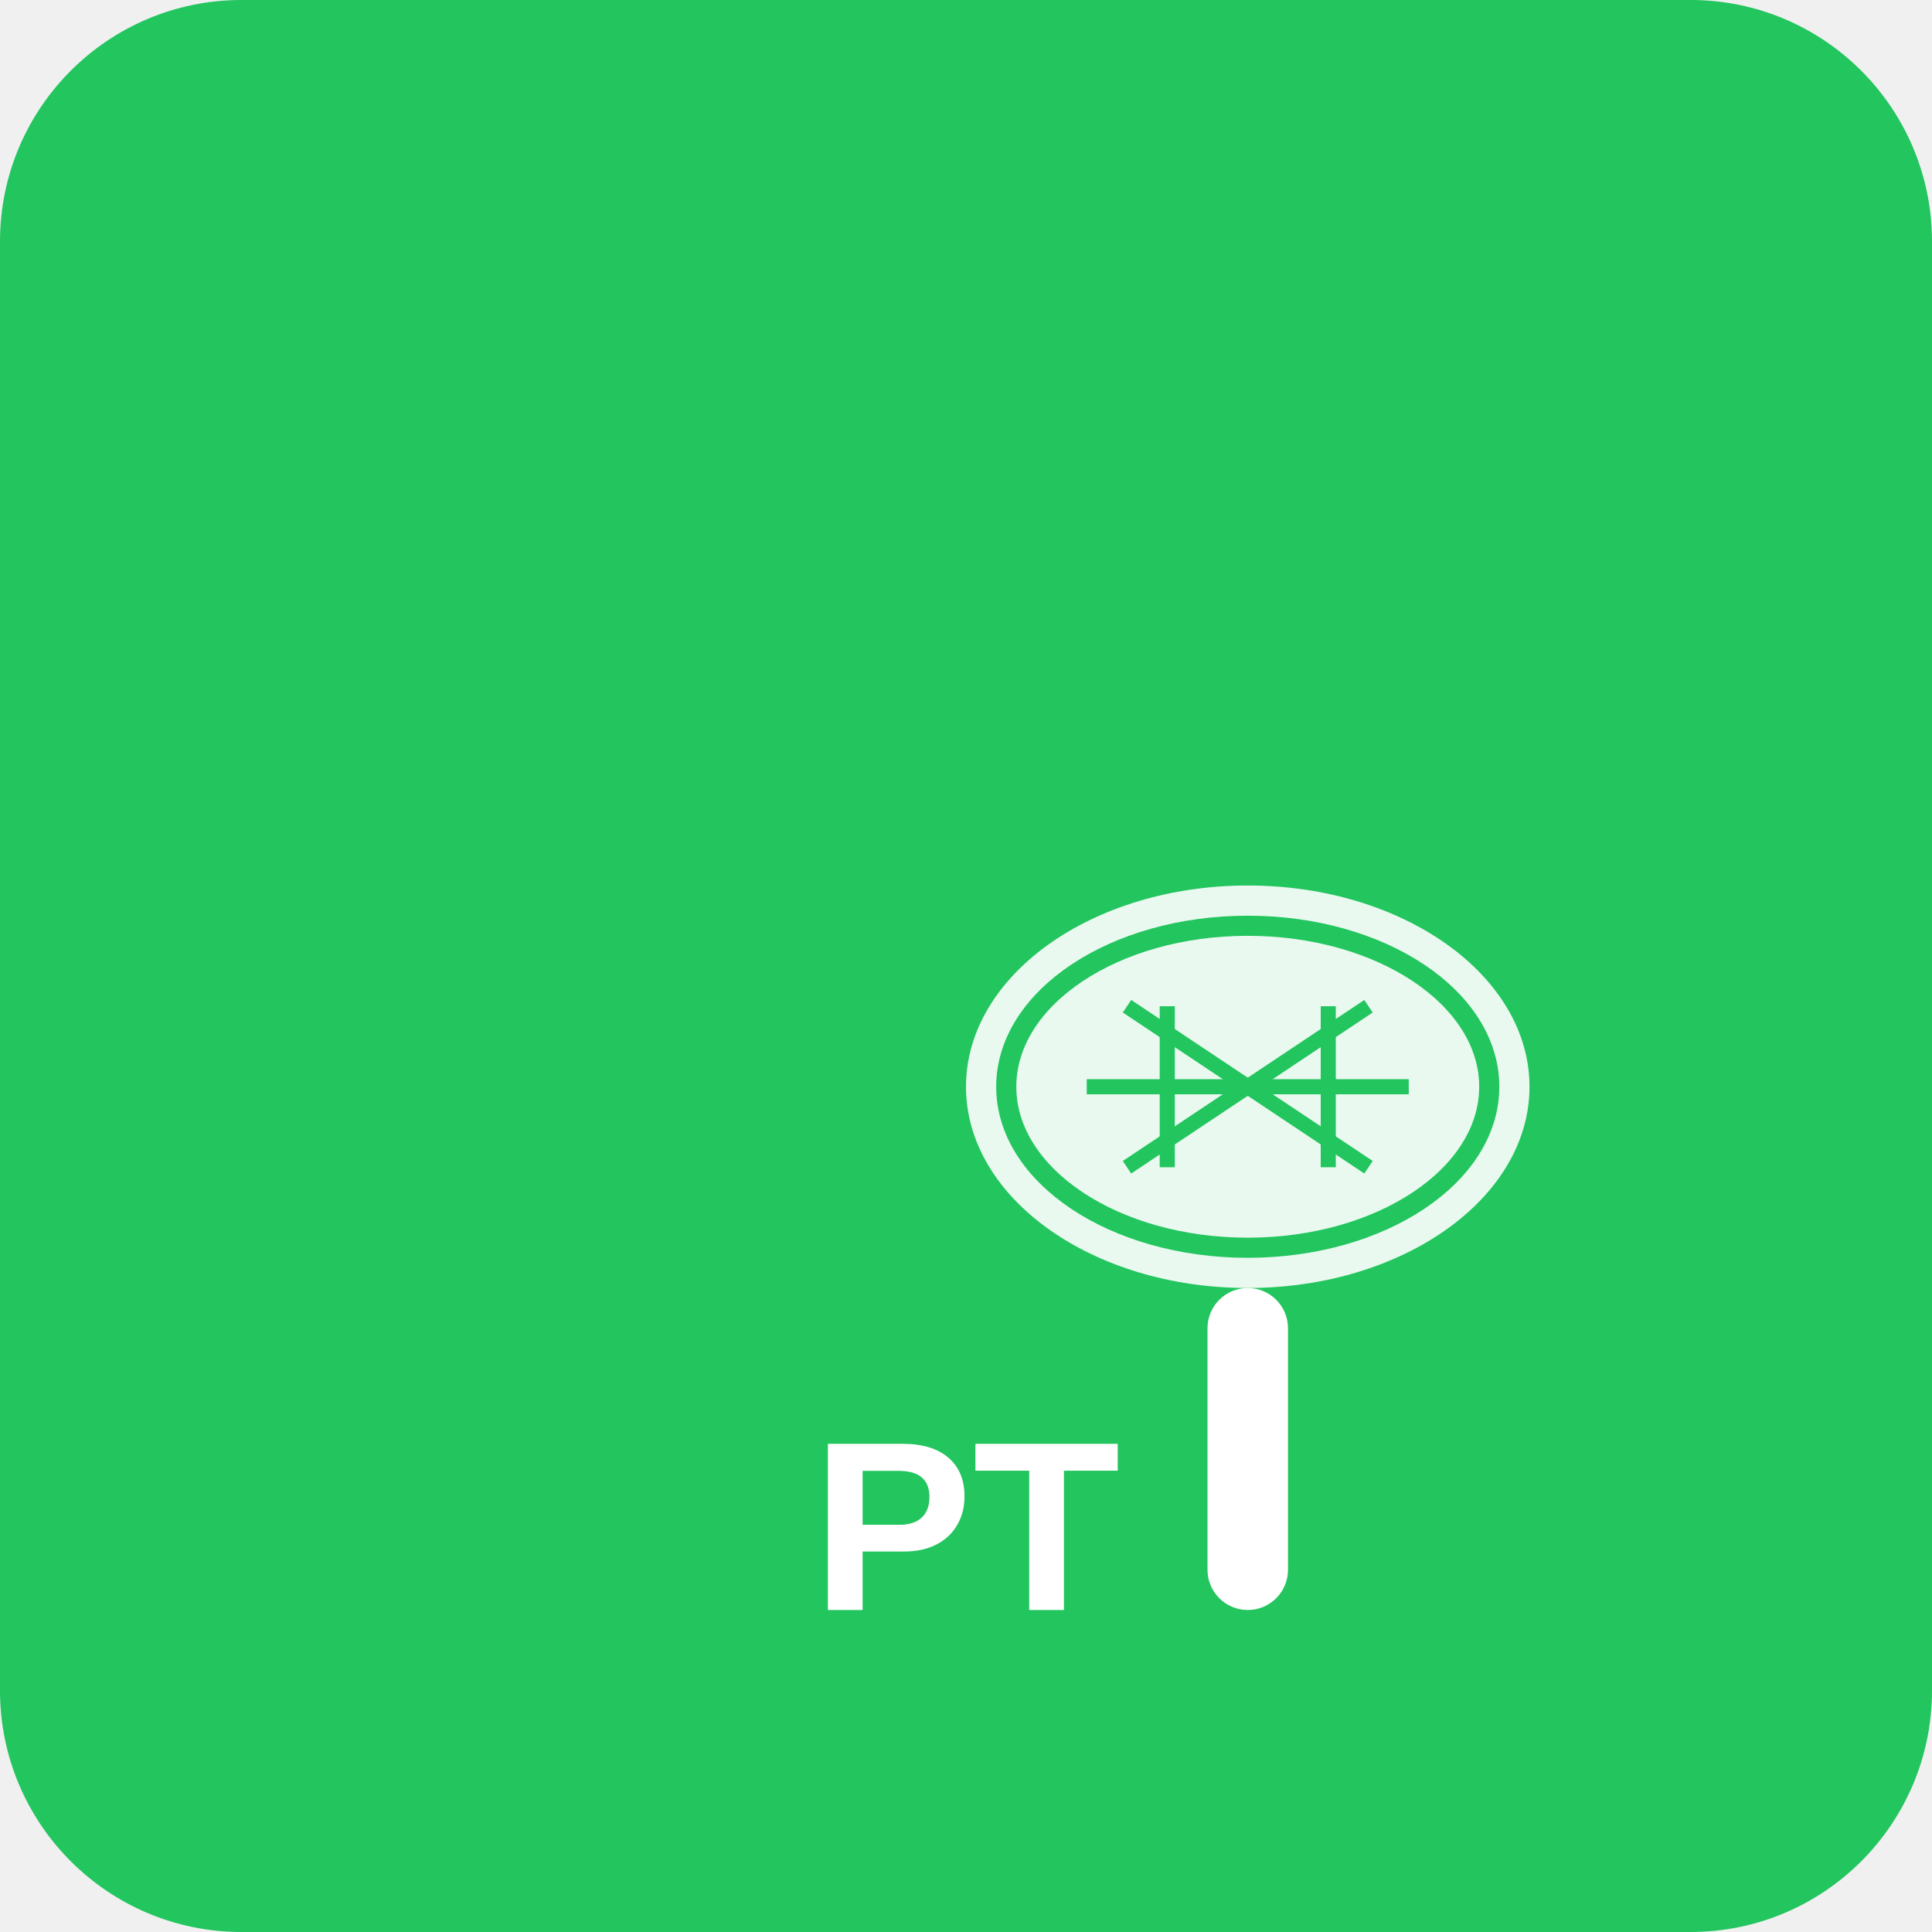
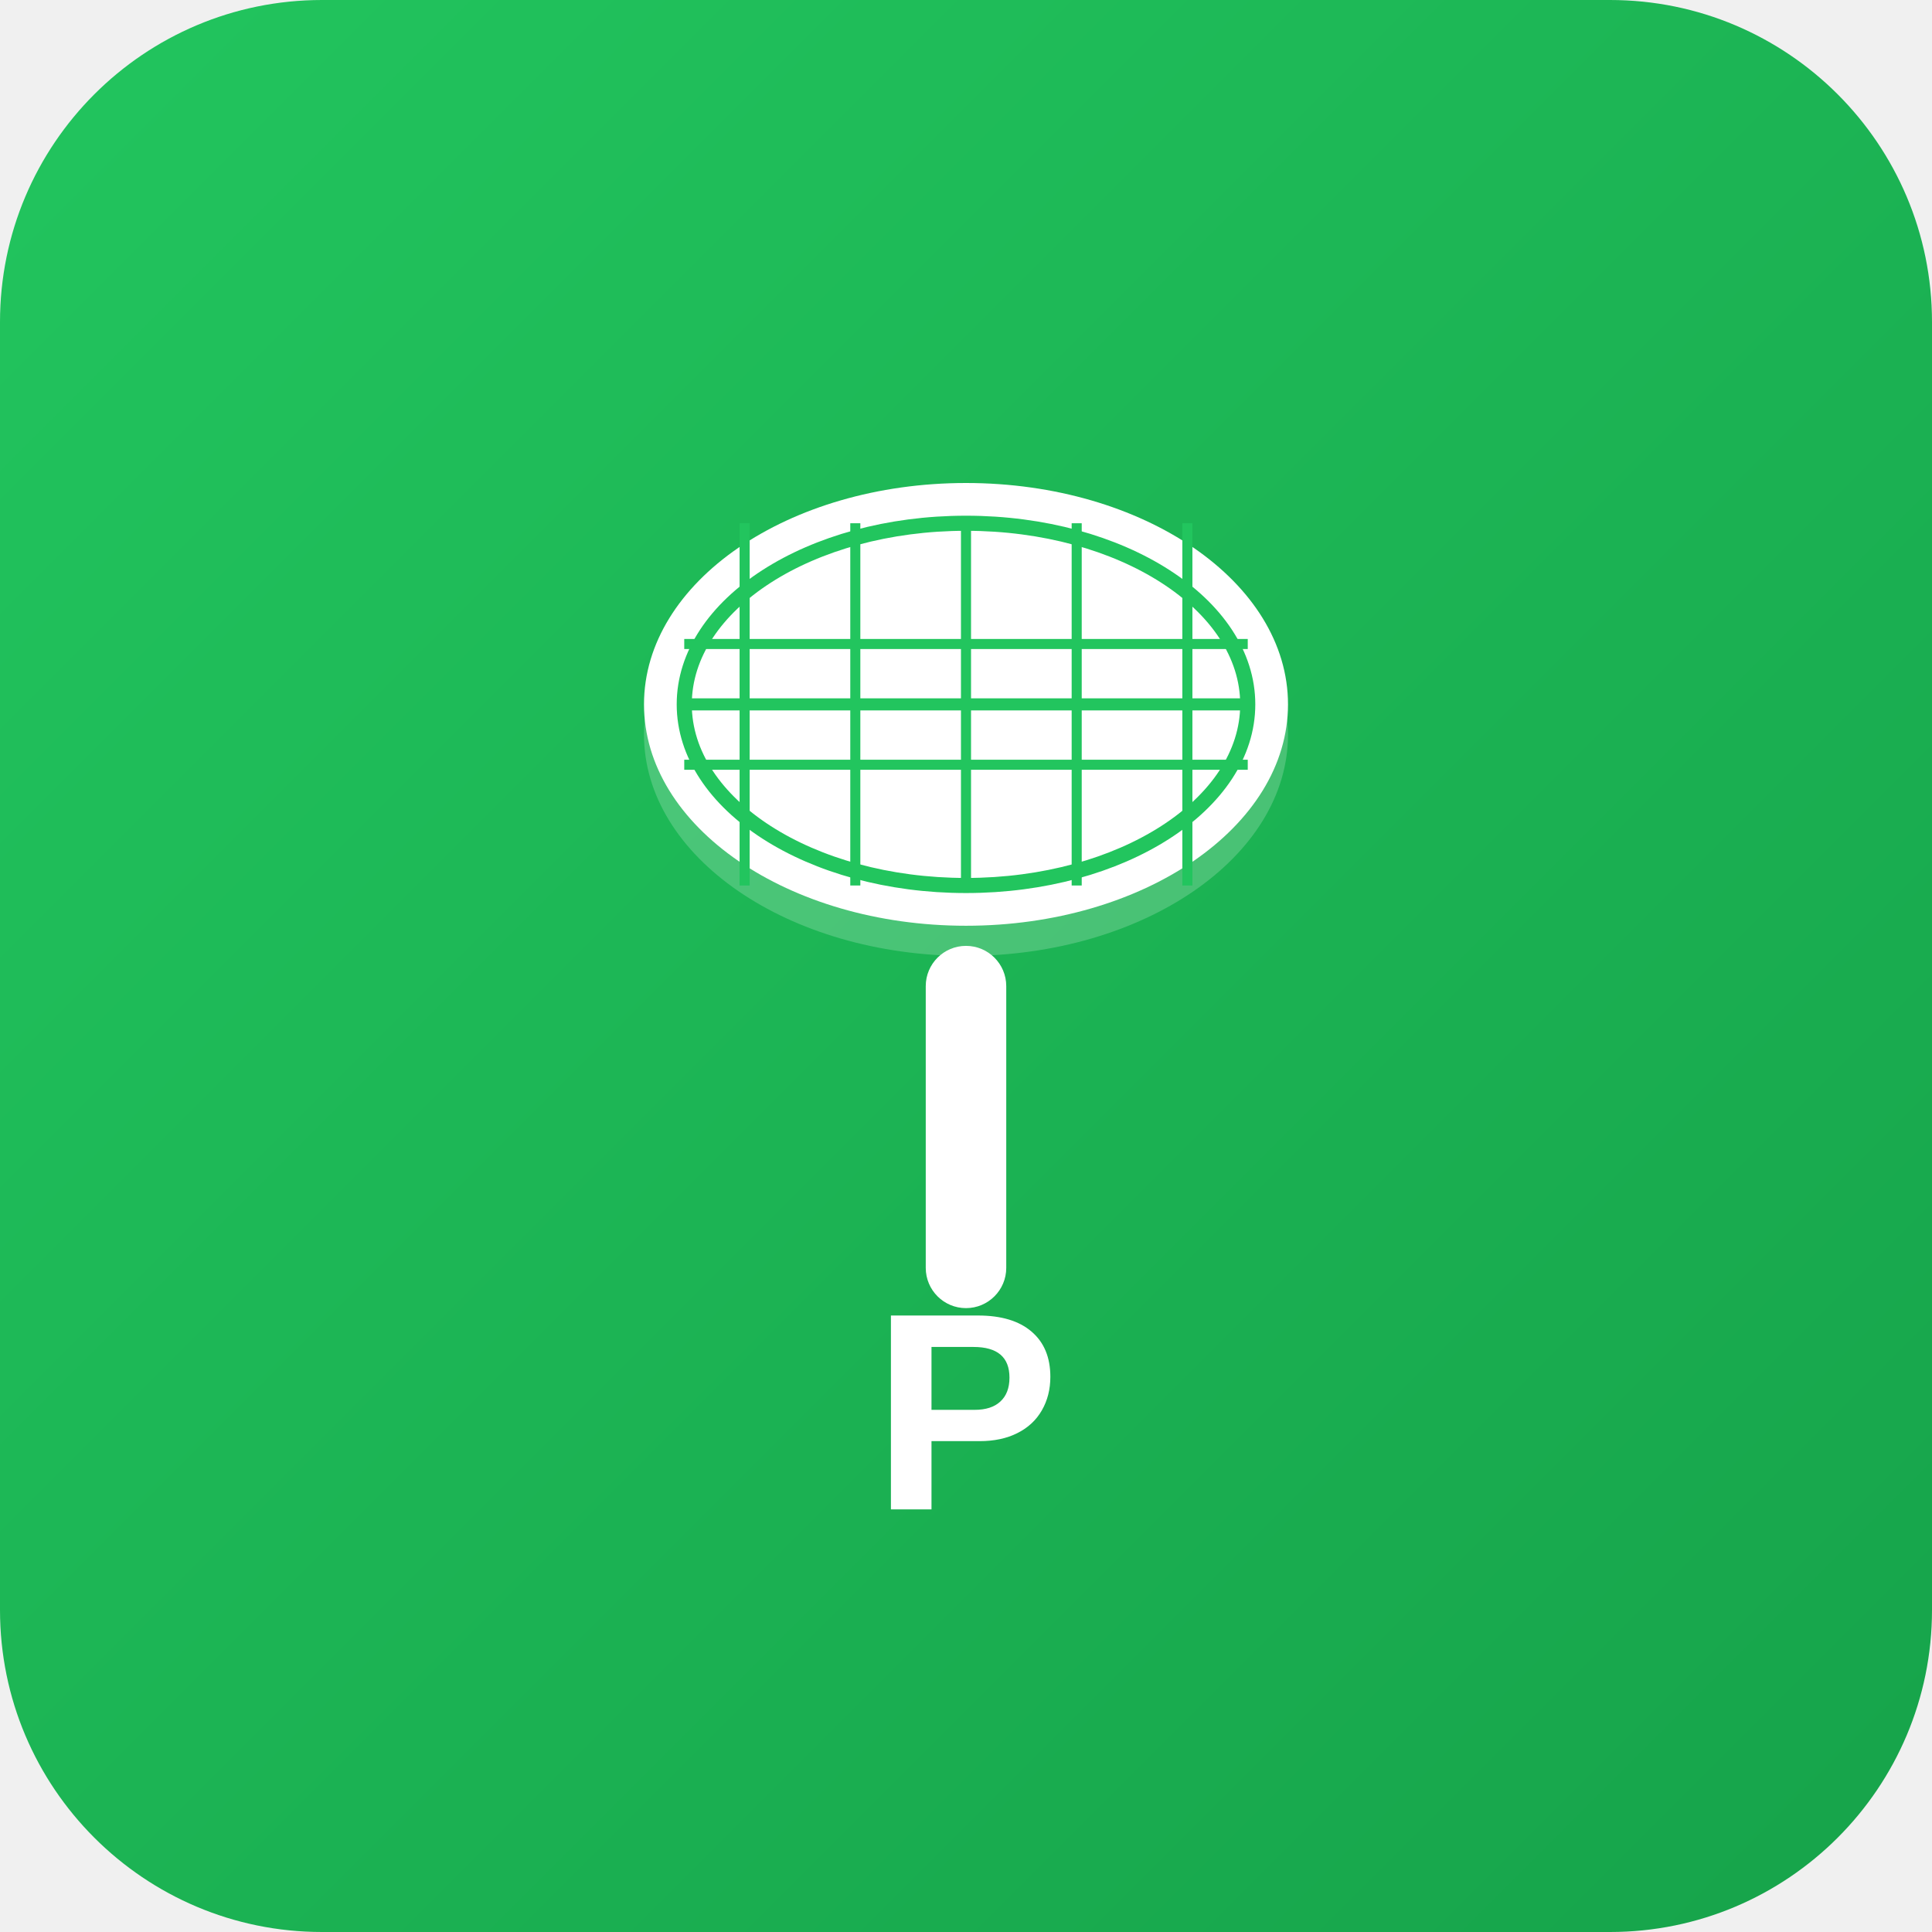
<svg xmlns="http://www.w3.org/2000/svg" width="192" height="192" viewBox="0 0 192 192" fill="none">
-   <rect width="192" height="192" rx="24" fill="#22c55e" />
-   <g transform="translate(48, 48)">
-     <rect x="72" y="80" width="8" height="32" rx="4" fill="white" />
-     <ellipse cx="76" cy="60" rx="28" ry="20" fill="white" opacity="0.9" />
-     <ellipse cx="76" cy="60" rx="24" ry="16" fill="none" stroke="#22c55e" stroke-width="2" />
-     <line x1="60" y1="60" x2="92" y2="60" stroke="#22c55e" stroke-width="1.5" />
-     <line x1="64" y1="52" x2="88" y2="68" stroke="#22c55e" stroke-width="1.5" />
-     <line x1="64" y1="68" x2="88" y2="52" stroke="#22c55e" stroke-width="1.5" />
-     <line x1="68" y1="52" x2="68" y2="68" stroke="#22c55e" stroke-width="1.5" />
-     <line x1="84" y1="52" x2="84" y2="68" stroke="#22c55e" stroke-width="1.5" />
+   <defs>
+     <linearGradient id="bgGradient192" x1="0%" y1="0%" x2="100%" y2="100%">
+       <stop offset="0%" style="stop-color:#22c55e;stop-opacity:1" />
+       <stop offset="100%" style="stop-color:#16a34a;stop-opacity:1" />
+     </linearGradient>
+   </defs>
+   <rect width="192" height="192" rx="32" fill="url(#bgGradient192)" />
+   <g transform="translate(96, 70)">
+     <rect x="-4" y="24" width="8" height="36" rx="4" fill="white" />
+     <ellipse cx="0" cy="0" rx="32" ry="22" fill="white" opacity="0.2" transform="translate(0, 3)" />
+     <ellipse cx="0" cy="0" rx="32" ry="22" fill="white" />
+     <ellipse cx="0" cy="0" rx="28" ry="18" fill="none" stroke="#22c55e" stroke-width="1.5" />
+     <line x1="-28" y1="0" x2="28" y2="0" stroke="#22c55e" stroke-width="1.2" />
+     <line x1="-28" y1="-6" x2="28" y2="-6" stroke="#22c55e" stroke-width="1" />
+     <line x1="-28" y1="6" x2="28" y2="6" stroke="#22c55e" stroke-width="1" />
+     <line x1="-22" y1="-18" x2="-22" y2="18" stroke="#22c55e" stroke-width="1" />
+     <line x1="-11" y1="-18" x2="-11" y2="18" stroke="#22c55e" stroke-width="1" />
+     <line x1="0" y1="-18" x2="0" y2="18" stroke="#22c55e" stroke-width="1" />
+     <line x1="11" y1="-18" x2="11" y2="18" stroke="#22c55e" stroke-width="1" />
+     <line x1="22" y1="-18" x2="22" y2="18" stroke="#22c55e" stroke-width="1" />
  </g>
-   <text x="96" y="160" font-family="Arial, sans-serif" font-size="24" font-weight="bold" fill="white" text-anchor="middle">PT</text>
+   <text x="96" y="150" font-family="-apple-system, BlinkMacSystemFont, 'SF Pro Display', 'Helvetica Neue', Arial, sans-serif" font-size="28" font-weight="700" fill="white" text-anchor="middle" letter-spacing="-0.5">P</text>
</svg>
